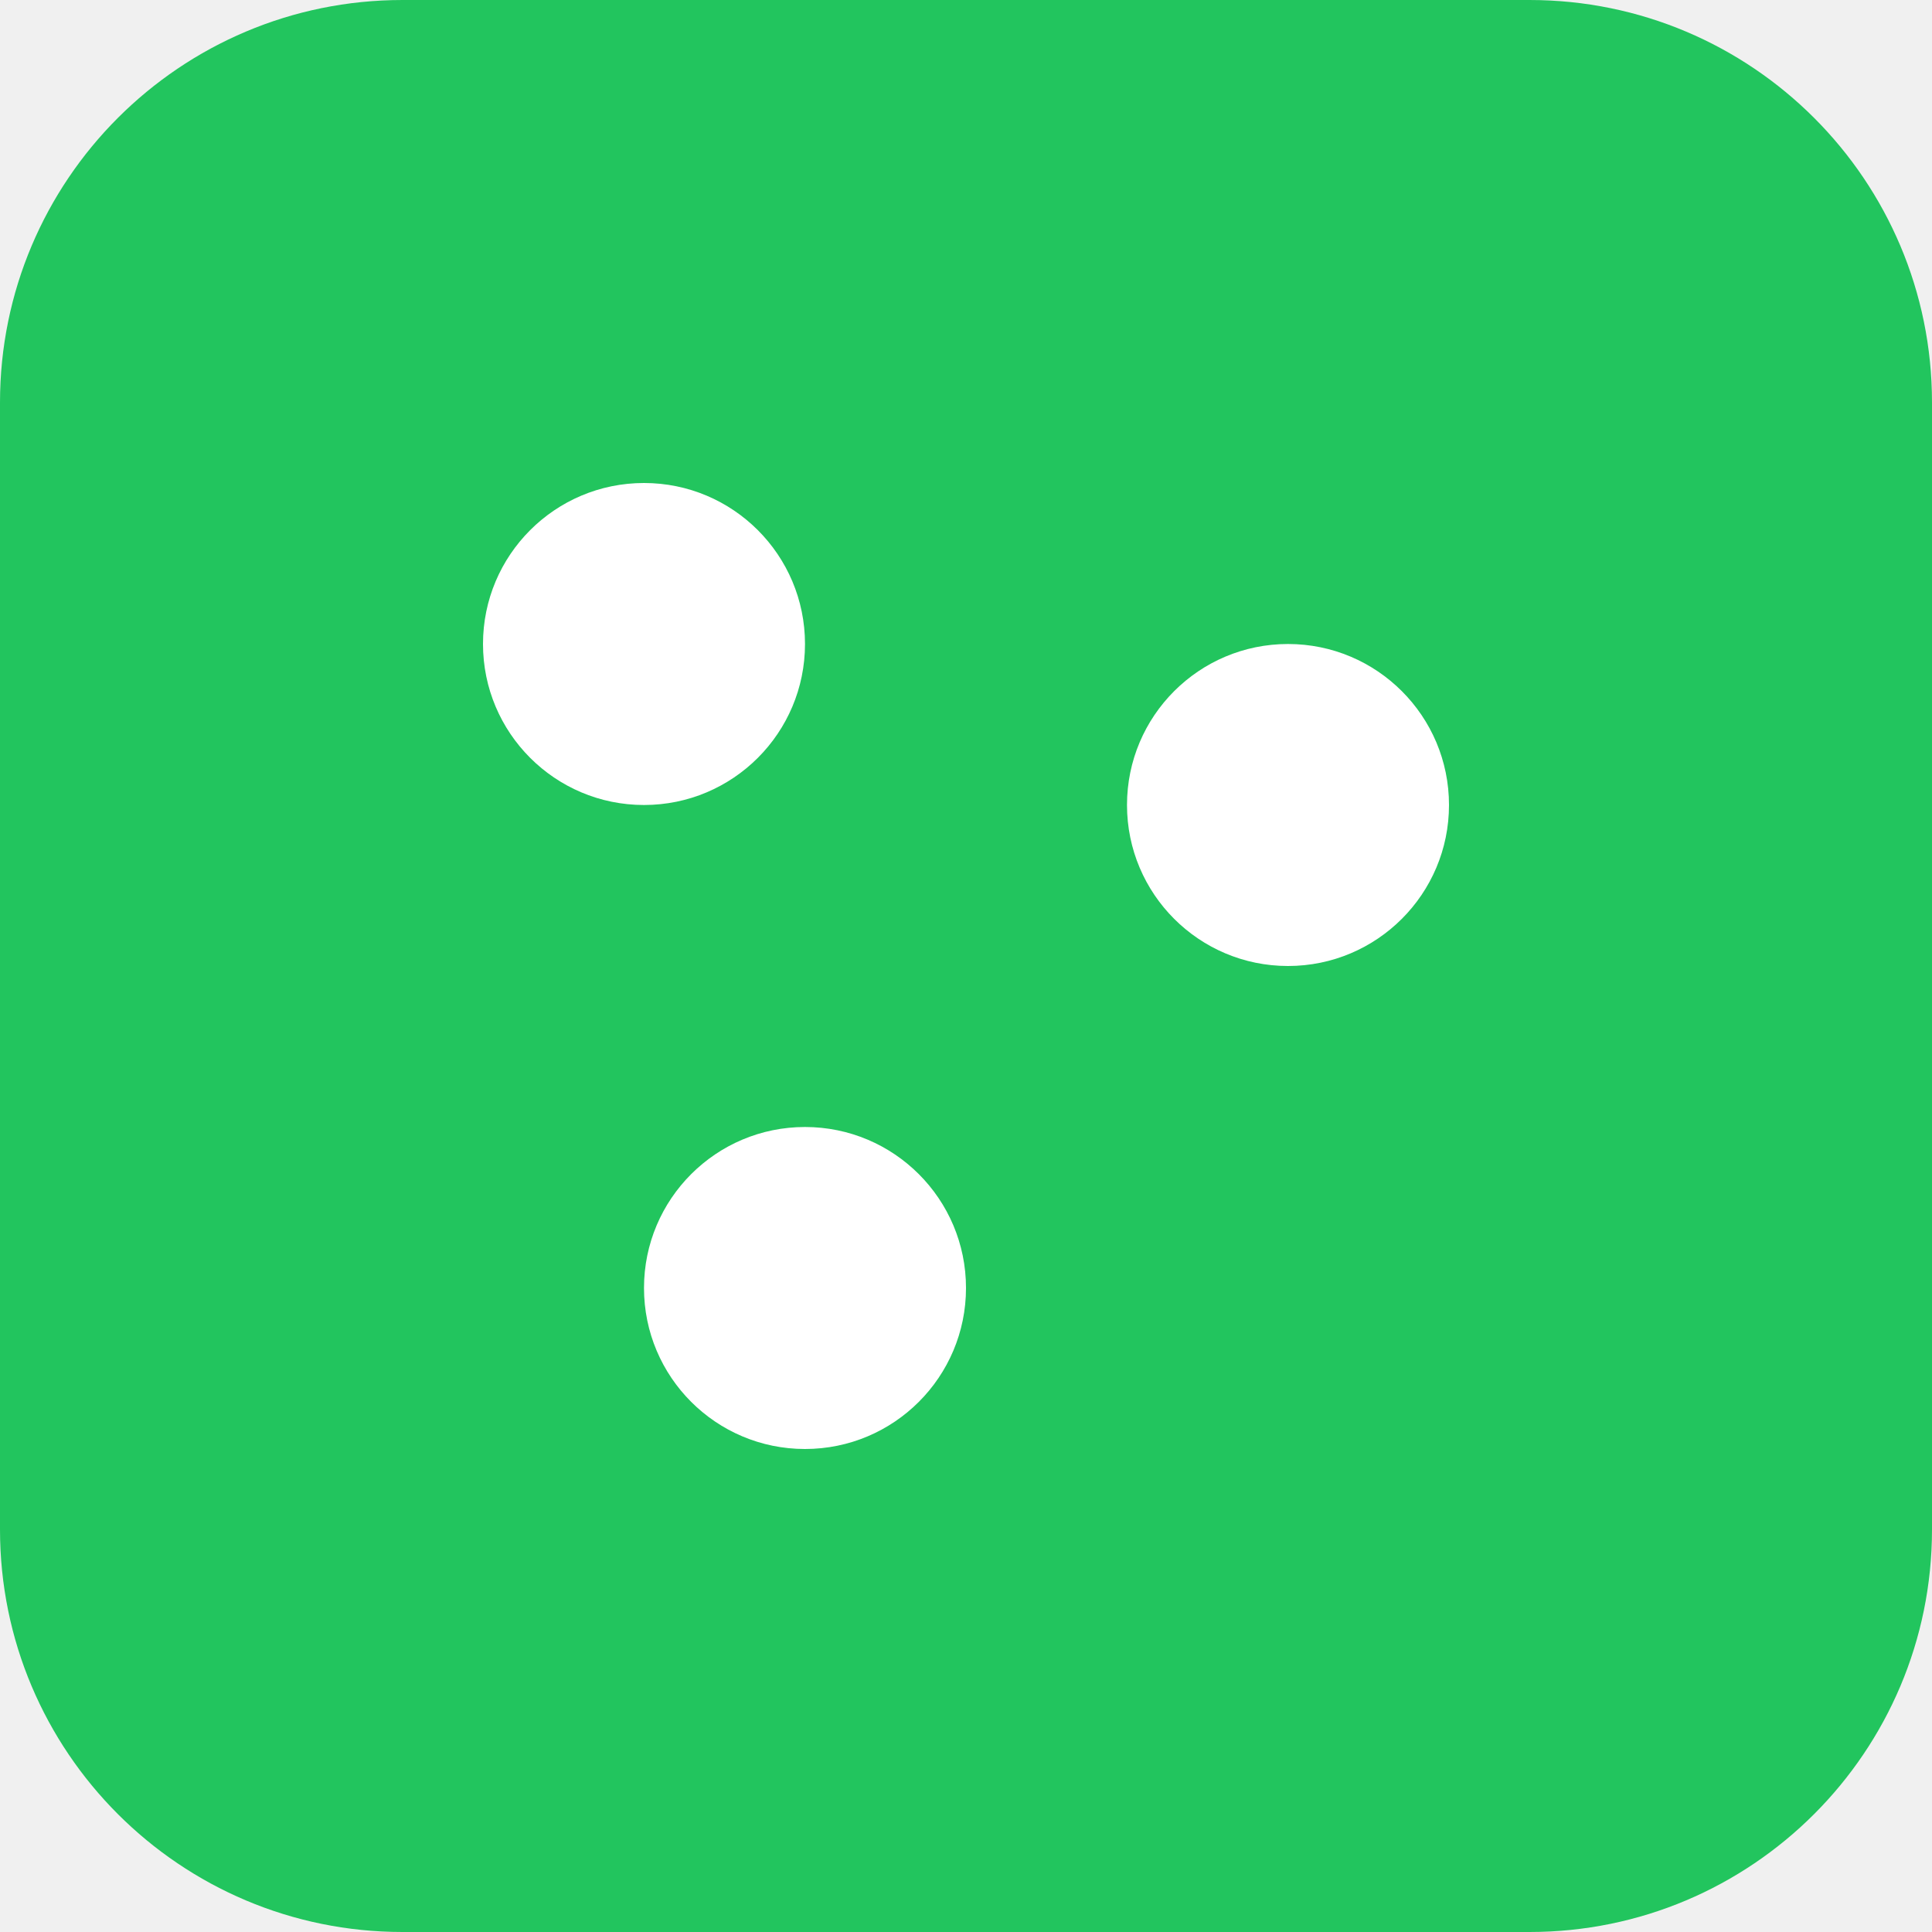
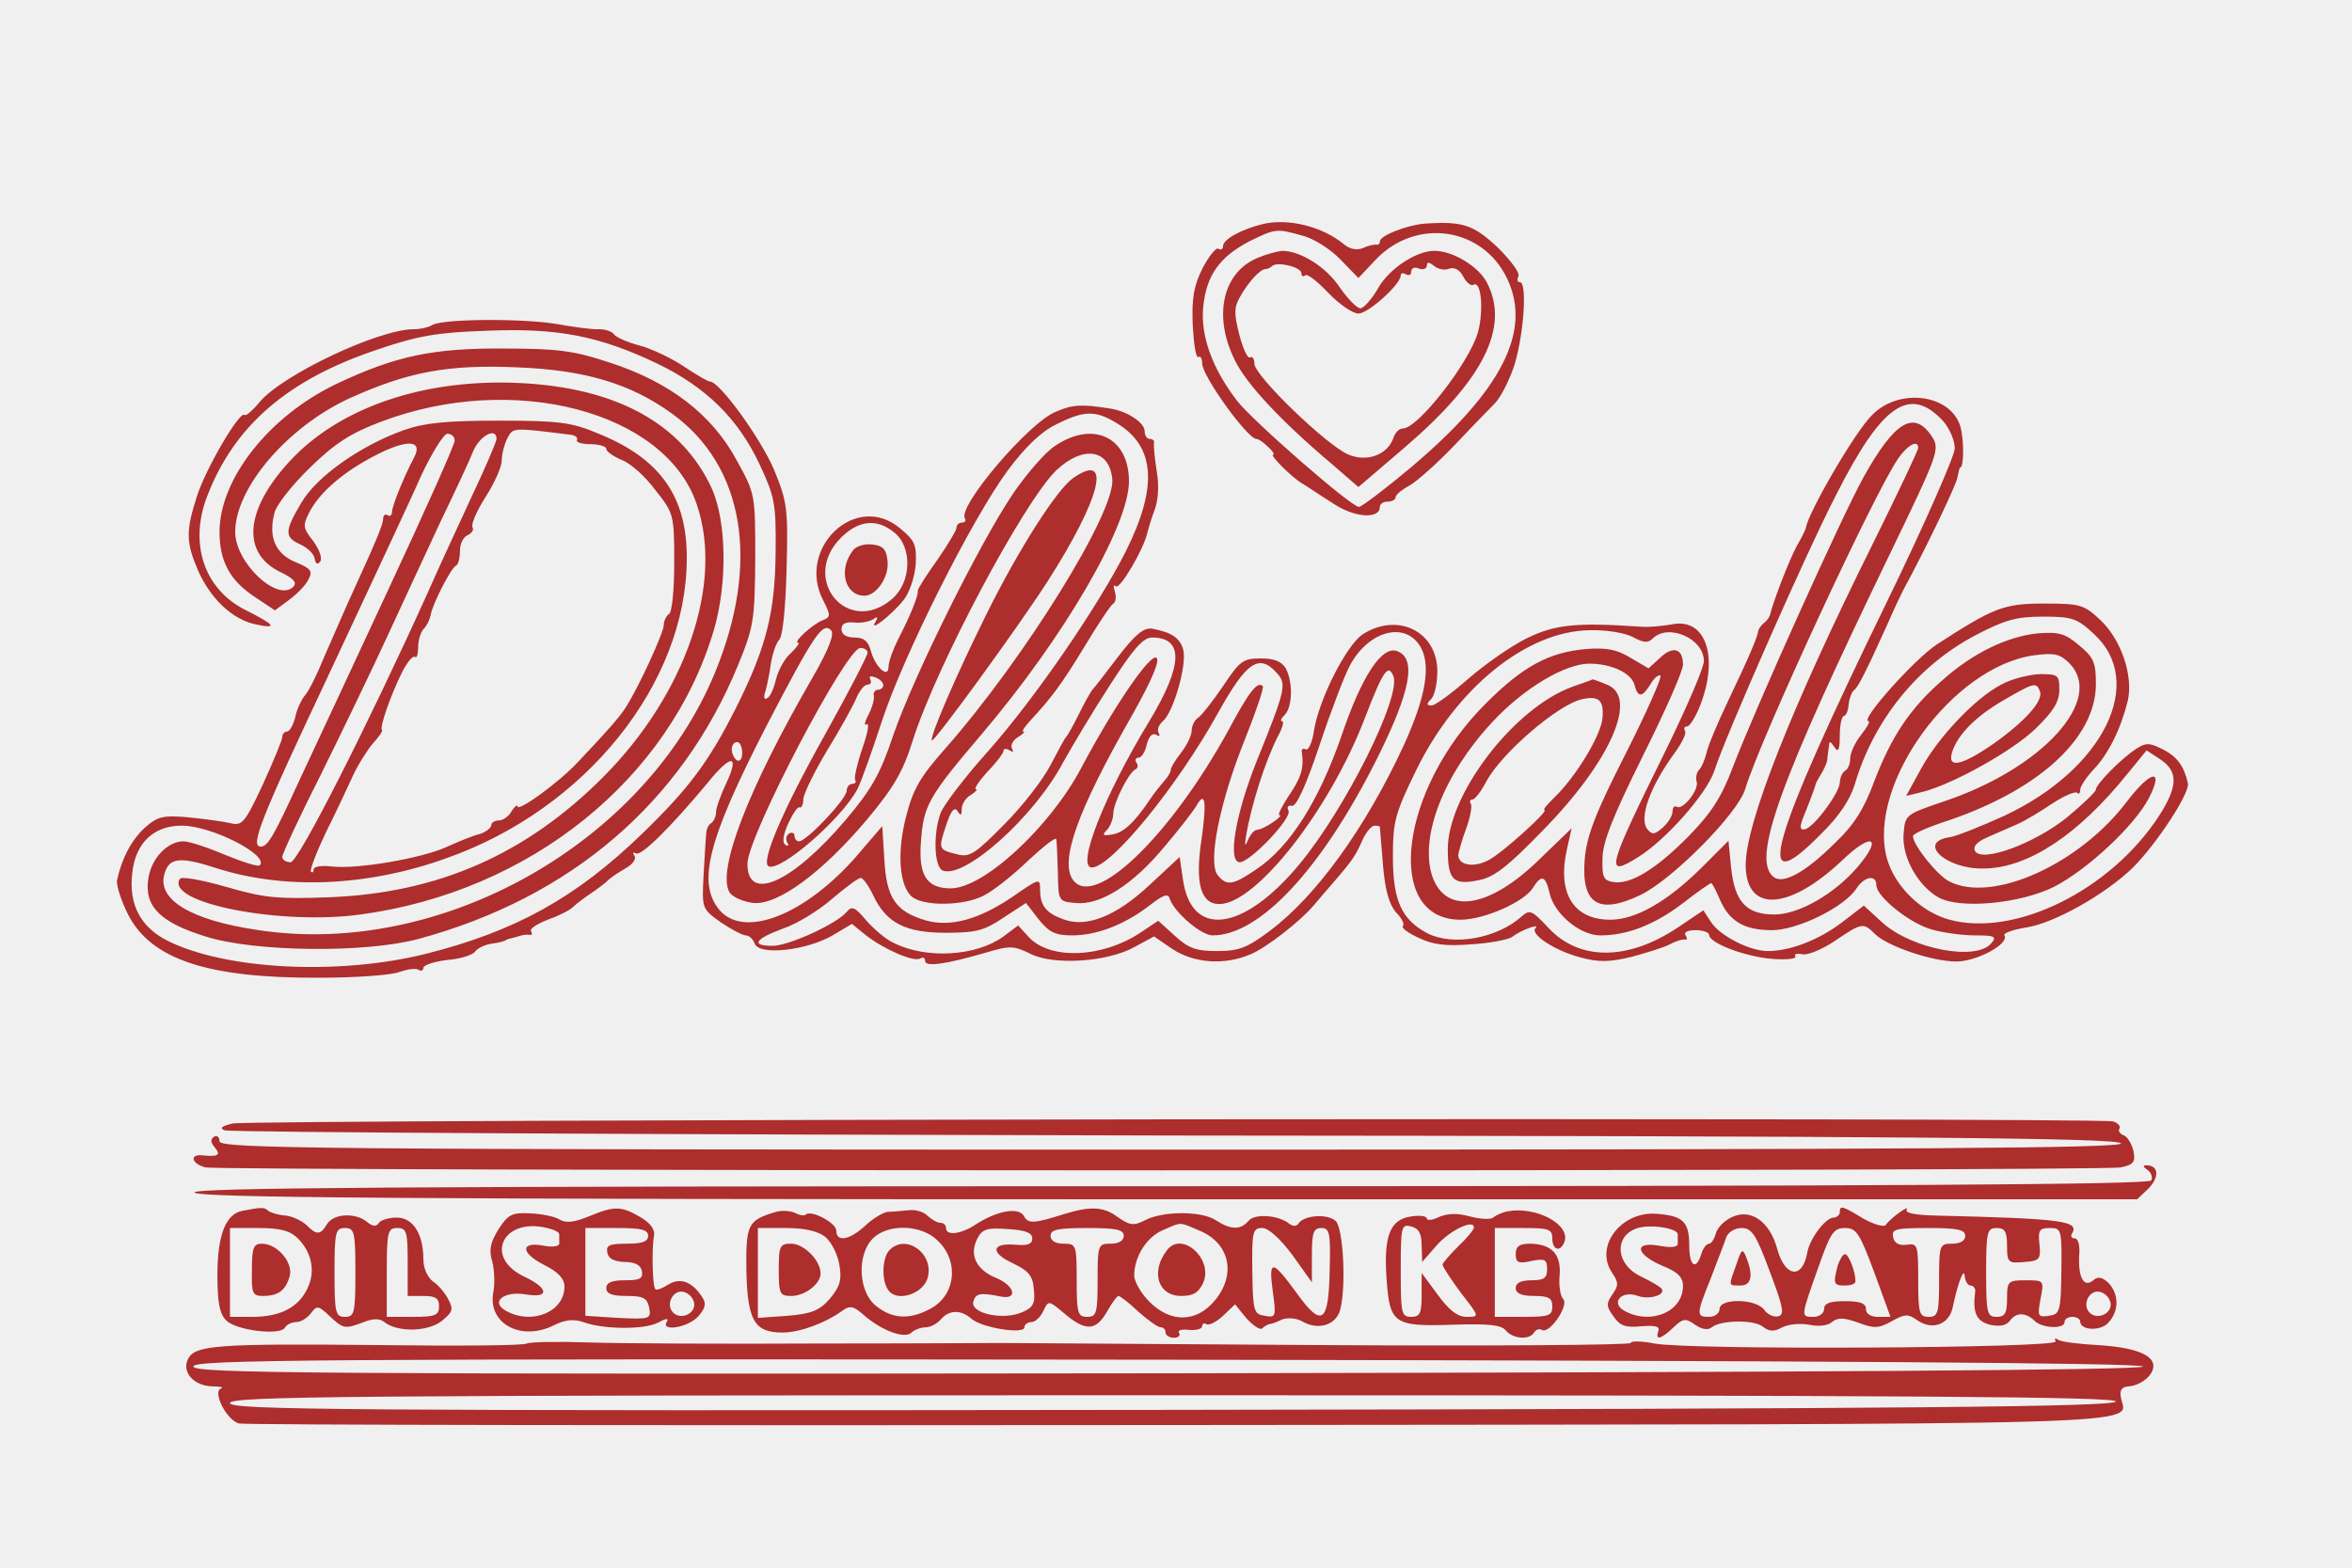
- <svg xmlns="http://www.w3.org/2000/svg" width="24" height="24" viewBox="0 0 24 24">
-   <rect width="24" height="24" rx="5" fill="#22c55e" />
-   <circle cx="8" cy="8" r="2" fill="white" />
-   <circle cx="16" cy="10" r="2" fill="white" />
-   <circle cx="10" cy="16" r="2" fill="white" />
+ <svg xmlns="http://www.w3.org/2000/svg" version="1.0" width="450pt" height="300pt" viewBox="0 0 450 300" preserveAspectRatio="xMidYMid meet">
+   <g transform="translate(0,300) scale(0.1,-0.1)" fill="#ae2d2d" stroke="none">
+     <path d="M2415 2571 c-40 -10 -75 -29 -75 -42 0 -6 -4 -8 -9 -5 -4 3 -18 -14 -30 -37 -17 -34 -21 -56 -19 -109 2 -36 6 -64 11 -61 4 2 7 -3 7 -12 0 -25 87 -145 104 -145 4 0 14 -7 22 -15 9 -8 13 -15 10 -15 -8 0 35 -43 55 -55 9 -5 35 -23 59 -38 41 -28 90 -31 90 -7 0 6 7 10 15 10 8 0 15 4 15 8 0 5 12 15 27 23 14 8 51 41 82 73 31 33 67 70 80 83 13 13 30 48 39 76 18 61 24 157 10 157 -5 0 -6 5 -3 11 4 6 -14 30 -39 55 -47 44 -67 51 -141 46 -34 -3 -85 -23 -85 -34 0 -5 -3 -7 -7 -6 -5 0 -16 -2 -26 -7 -11 -4 -24 -2 -35 7 -42 35 -108 51 -157 39z m77 -22 c21 -5 54 -26 73 -46 l34 -35 33 35 c77 81 205 63 252 -37 47 -100 -11 -214 -184 -360 -50 -42 -95 -76 -100 -76 -15 0 -204 165 -234 204 -47 62 -69 123 -64 178 6 61 31 96 88 126 51 25 52 25 102 11z" />
+     <path d="M2405 2506 c-66 -28 -84 -111 -43 -194 21 -45 87 -116 185 -199 l52 -45 90 77 c149 128 200 229 156 314 -16 31 -65 61 -101 61 -34 0 -86 -34 -107 -71 -12 -21 -28 -39 -34 -39 -7 0 -24 18 -39 39 -26 40 -76 71 -111 71 -10 -1 -32 -7 -48 -14z m85 -29 c0 -6 3 -7 7 -4 4 4 23 -11 44 -33 21 -22 47 -40 58 -40 19 0 81 56 81 73 0 5 5 5 10 2 6 -3 10 -1 10 5 0 7 7 10 15 6 8 -3 15 0 15 6 0 7 4 7 14 -1 7 -6 20 -9 29 -5 10 3 20 -2 27 -16 6 -11 15 -18 19 -15 15 9 20 -48 9 -90 -16 -58 -115 -185 -144 -185 -7 0 -15 -8 -18 -18 -11 -32 -50 -47 -86 -32 -41 17 -180 151 -180 174 0 9 -4 15 -8 12 -5 -3 -14 17 -21 44 -10 39 -10 52 1 71 16 29 39 54 49 54 4 0 10 3 13 6 10 9 56 -2 56 -14z" />
+     <path d="M827 2378 c-6 -4 -22 -8 -35 -8 -68 0 -251 -87 -295 -139 -14 -17 -27 -28 -29 -25 -9 9 -74 -102 -91 -155 -22 -68 -21 -89 2 -143 24 -54 66 -94 111 -103 42 -9 37 -1 -21 28 -79 40 -108 128 -72 219 52 134 154 222 325 279 76 26 114 33 208 36 137 6 217 -10 328 -63 93 -45 154 -105 195 -192 29 -62 32 -75 31 -167 -1 -116 -17 -182 -76 -300 -52 -103 -90 -154 -180 -241 -126 -122 -242 -186 -412 -229 -167 -42 -385 -31 -496 25 -51 26 -74 69 -67 129 6 58 41 91 95 91 57 0 168 -57 149 -76 -3 -3 -32 6 -66 20 -33 14 -69 26 -80 26 -30 0 -61 -32 -67 -70 -9 -54 22 -85 109 -112 94 -30 306 -32 407 -5 292 79 504 261 612 524 30 73 32 86 33 203 0 125 0 125 -36 190 -47 87 -128 149 -242 186 -69 23 -100 27 -202 27 -137 1 -208 -14 -322 -68 -129 -62 -223 -182 -223 -283 0 -56 20 -93 67 -124 l39 -26 27 20 c15 11 32 28 37 39 9 16 5 21 -24 33 -39 16 -53 48 -41 94 3 15 34 54 68 87 48 47 78 66 136 88 253 96 544 20 604 -158 52 -151 -21 -363 -178 -521 -148 -149 -317 -223 -525 -231 -100 -4 -125 -1 -198 20 -49 14 -85 20 -88 15 -28 -46 193 -89 346 -68 325 44 592 260 676 545 26 89 24 207 -4 270 -57 124 -182 193 -367 202 -184 9 -347 -47 -442 -151 -85 -93 -91 -175 -16 -211 25 -12 32 -20 24 -28 -30 -30 -111 46 -111 105 0 84 99 200 217 255 112 51 189 66 323 60 129 -5 216 -31 295 -88 139 -100 170 -285 83 -496 -134 -326 -523 -546 -873 -493 -131 19 -196 59 -180 109 9 30 30 32 98 10 130 -42 290 -36 442 19 266 94 458 334 459 572 1 120 -51 193 -171 241 -50 21 -75 24 -188 24 -100 0 -142 -4 -182 -18 -82 -29 -168 -89 -197 -140 -32 -54 -32 -65 -1 -79 13 -6 26 -18 27 -27 2 -11 6 -12 11 -5 4 7 -3 24 -14 39 -19 24 -20 29 -8 53 20 40 67 80 130 112 59 30 89 28 71 -6 -19 -36 -42 -92 -42 -104 0 -6 -4 -9 -8 -6 -5 3 -9 0 -9 -7 0 -11 -14 -44 -68 -162 -12 -27 -33 -75 -46 -105 -12 -30 -28 -62 -35 -70 -7 -8 -16 -27 -19 -42 -4 -16 -11 -28 -16 -28 -5 0 -9 -5 -9 -11 0 -5 -17 -46 -37 -90 -35 -75 -40 -80 -63 -74 -14 3 -50 8 -80 11 -48 4 -58 2 -83 -20 -26 -24 -44 -59 -53 -100 -2 -10 8 -40 21 -66 44 -86 152 -122 366 -121 70 0 139 5 153 11 15 5 32 8 37 4 5 -3 9 -1 9 4 0 5 21 12 46 15 26 2 49 10 53 16 4 6 18 13 31 15 14 2 26 5 28 7 1 1 7 3 12 4 6 1 13 4 18 5 4 1 11 2 15 1 5 -1 6 2 3 7 -3 5 12 14 32 22 20 7 42 18 48 24 6 6 22 18 34 26 12 8 28 20 34 26 6 6 22 16 34 23 12 7 20 17 16 23 -4 6 -3 8 3 5 10 -6 67 51 137 135 45 56 62 55 35 -2 -10 -21 -19 -46 -19 -54 0 -8 -4 -17 -9 -21 -6 -3 -10 -13 -10 -23 -1 -9 -3 -45 -5 -79 -3 -62 -3 -62 33 -88 21 -14 42 -25 48 -25 6 0 14 -7 17 -16 9 -23 99 -13 149 16 l37 22 27 -22 c35 -27 92 -52 104 -44 5 3 9 1 9 -5 0 -12 41 -6 116 16 47 14 54 13 85 -2 44 -23 149 -16 200 13 l37 20 35 -24 c41 -27 99 -32 150 -10 29 12 94 62 121 94 6 7 22 26 36 42 38 44 44 53 57 83 7 15 17 27 23 27 5 0 10 -1 10 -2 0 -2 3 -34 6 -73 4 -49 12 -76 25 -91 11 -11 17 -23 13 -26 -3 -4 11 -14 31 -23 27 -13 52 -16 101 -12 35 2 70 9 77 14 15 12 54 27 45 17 -12 -11 36 -43 85 -56 37 -10 57 -9 99 1 29 8 62 18 73 24 11 6 24 10 28 9 5 -1 6 2 2 8 -4 6 4 10 19 10 14 0 26 -4 26 -9 0 -16 70 -42 121 -46 27 -2 47 0 44 5 -3 4 3 6 13 4 9 -3 38 9 62 25 53 36 55 36 78 13 24 -23 109 -52 155 -52 39 0 102 34 92 50 -3 4 16 11 41 15 54 8 153 64 205 115 45 45 109 142 105 161 -7 32 -20 51 -48 65 -26 13 -32 13 -51 1 -29 -19 -77 -68 -77 -78 0 -4 -25 -28 -55 -53 -62 -50 -162 -87 -176 -65 -5 9 3 18 24 27 18 8 43 19 57 25 14 6 44 24 66 39 23 15 44 24 48 21 3 -4 6 -1 6 6 0 6 12 24 26 39 28 29 52 78 65 131 11 48 -13 118 -53 155 -31 29 -38 31 -108 31 -76 0 -96 -8 -204 -78 -44 -29 -149 -147 -131 -147 4 0 -3 -12 -14 -26 -12 -15 -21 -35 -21 -45 0 -10 -4 -21 -10 -24 -5 -3 -10 -14 -10 -23 -1 -20 -50 -86 -67 -89 -9 -2 -10 4 -4 20 13 32 24 61 25 67 1 3 6 12 11 20 5 8 10 20 11 25 0 6 2 17 3 25 1 13 2 13 11 0 7 -11 10 -5 10 23 0 20 4 37 8 37 4 0 8 10 9 22 1 11 6 24 10 27 8 6 22 33 64 126 12 28 26 57 30 65 43 79 101 200 104 216 2 10 4 19 5 19 8 0 8 56 0 81 -20 60 -117 72 -168 20 -32 -31 -121 -184 -127 -216 0 -3 -8 -19 -18 -36 -15 -29 -44 -104 -50 -129 -1 -5 -6 -13 -12 -17 -5 -4 -10 -11 -11 -15 -1 -11 -16 -47 -58 -135 -20 -42 -39 -87 -41 -99 -3 -12 -9 -27 -14 -32 -5 -5 -7 -15 -5 -22 6 -15 -26 -56 -38 -49 -4 3 -8 -1 -8 -9 0 -8 -8 -21 -19 -31 -15 -13 -20 -14 -29 -3 -17 21 5 82 52 146 14 19 23 38 20 42 -3 5 -1 9 4 9 5 0 17 19 26 43 35 93 8 166 -56 152 -18 -3 -46 -6 -63 -4 -119 8 -161 4 -215 -23 -30 -15 -80 -50 -112 -78 -31 -27 -62 -50 -69 -50 -10 0 -10 3 -1 12 7 7 12 31 12 53 0 77 -76 114 -143 71 -31 -21 -83 -123 -93 -184 -3 -23 -11 -39 -16 -36 -5 3 -9 0 -7 -7 4 -30 -2 -48 -26 -83 -13 -20 -21 -36 -17 -36 10 0 -31 -28 -43 -28 -5 0 -13 -9 -17 -19 -6 -14 -7 -12 -4 7 10 60 37 144 61 191 9 16 12 29 8 29 -4 0 -2 5 5 12 15 15 16 63 2 89 -8 13 -21 19 -48 19 -34 0 -40 -5 -72 -53 -19 -28 -41 -56 -47 -60 -7 -4 -13 -16 -13 -25 0 -9 -9 -28 -20 -42 -11 -14 -20 -29 -20 -33 0 -5 -6 -14 -12 -21 -7 -8 -20 -24 -28 -36 -30 -45 -51 -64 -73 -67 -17 -3 -19 -1 -9 9 6 6 12 21 12 31 0 20 30 80 43 85 4 2 5 8 1 13 -3 5 -1 9 4 9 6 0 13 11 16 25 4 16 11 23 18 19 6 -4 8 -3 5 3 -4 6 0 16 8 23 20 17 46 107 39 136 -6 23 -22 34 -60 41 -16 2 -32 -11 -65 -54 -24 -32 -46 -60 -49 -63 -3 -3 -14 -23 -25 -45 -11 -22 -22 -42 -25 -45 -3 -3 -16 -27 -30 -54 -14 -27 -53 -78 -88 -113 -56 -57 -67 -64 -90 -58 -37 9 -37 10 -22 55 9 28 16 37 22 28 6 -10 8 -9 8 4 0 9 8 22 18 27 9 6 13 11 9 11 -4 0 6 15 22 33 17 17 31 36 31 40 0 5 5 5 12 1 6 -4 8 -3 4 4 -3 6 2 15 11 21 10 6 15 11 11 11 -4 0 3 10 15 23 38 41 58 67 104 143 24 40 48 76 53 79 5 3 6 13 3 23 -3 9 -3 14 2 10 7 -7 53 70 60 102 2 8 8 28 14 44 7 18 9 47 4 75 -4 25 -6 49 -5 54 1 4 -3 7 -8 7 -6 0 -10 7 -10 15 0 16 -33 38 -65 43 -55 9 -73 8 -105 -6 -51 -20 -188 -181 -174 -204 3 -4 0 -8 -5 -8 -6 0 -11 -4 -11 -10 0 -5 -17 -33 -37 -62 -21 -29 -37 -55 -37 -58 2 -8 -15 -50 -37 -92 -10 -20 -19 -44 -19 -54 0 -24 -26 0 -34 31 -5 18 -13 25 -31 25 -16 0 -25 6 -25 16 0 10 7 14 23 13 12 -2 28 1 36 5 10 7 12 6 6 -4 -14 -22 31 13 54 42 11 14 21 43 23 68 2 38 -2 46 -30 69 -84 71 -199 -38 -147 -138 15 -29 14 -32 -1 -38 -19 -7 -58 -43 -47 -43 4 0 -3 -9 -14 -20 -12 -10 -24 -33 -28 -49 -4 -17 -11 -34 -17 -37 -6 -4 -8 1 -3 15 3 12 8 35 10 52 3 17 9 37 16 45 7 8 12 63 14 136 3 115 1 128 -24 189 -25 59 -104 169 -123 169 -4 0 -26 13 -50 29 -24 16 -62 34 -85 40 -23 6 -45 16 -48 21 -3 5 -16 10 -28 10 -12 -1 -49 4 -82 10 -67 11 -218 10 -238 -2z m2891 -184 c12 -14 22 -37 22 -52 0 -14 -58 -146 -129 -292 -226 -464 -259 -580 -128 -447 36 35 57 67 66 97 36 122 120 226 230 284 57 30 79 36 130 36 55 0 65 -3 97 -33 101 -92 19 -259 -171 -348 -44 -20 -91 -39 -104 -41 -65 -9 -8 -62 65 -60 85 1 181 65 275 182 l36 44 26 -17 c35 -23 34 -52 -2 -108 -92 -142 -275 -233 -401 -199 -55 15 -105 64 -120 118 -38 141 126 367 282 388 38 5 49 3 67 -15 69 -69 -51 -202 -241 -265 -73 -25 -73 -25 -76 -63 -3 -44 28 -99 68 -121 42 -22 156 -11 220 21 64 33 153 116 181 169 30 58 5 55 -41 -5 -90 -120 -257 -196 -340 -154 -23 11 -70 70 -70 87 0 4 24 15 53 25 184 59 297 161 297 266 0 41 -4 51 -32 74 -27 23 -39 26 -79 23 -59 -6 -125 -38 -183 -90 -61 -53 -97 -107 -130 -193 -19 -52 -39 -84 -74 -117 -58 -58 -101 -81 -119 -66 -42 34 11 180 219 610 98 203 100 208 84 233 -34 51 -71 29 -131 -79 -41 -74 -206 -440 -250 -555 -21 -56 -41 -87 -84 -131 -62 -63 -111 -93 -144 -88 -19 3 -22 9 -21 45 0 31 20 81 77 196 42 84 77 163 77 175 0 31 -19 37 -44 13 l-22 -20 -34 20 c-26 16 -46 20 -85 17 -71 -6 -121 -33 -191 -103 -167 -165 -197 -415 -50 -415 46 0 122 34 139 61 16 26 24 24 32 -11 9 -39 58 -80 97 -80 51 0 103 20 157 61 28 22 53 39 55 39 2 0 9 -14 16 -30 18 -43 47 -60 100 -60 50 0 140 45 162 80 15 23 38 27 38 6 0 -22 65 -74 107 -85 21 -6 58 -11 82 -11 37 0 42 -2 31 -15 -29 -35 -152 -11 -208 39 l-36 33 -43 -33 c-44 -33 -98 -54 -141 -54 -34 0 -91 29 -108 55 l-15 23 -49 -33 c-96 -64 -189 -64 -248 0 -31 33 -35 35 -51 21 -47 -42 -131 -57 -180 -32 -49 26 -66 62 -66 146 0 68 4 83 44 165 77 158 211 267 332 269 31 1 68 -5 83 -13 20 -11 29 -12 38 -3 30 30 98 0 98 -43 0 -13 -33 -89 -73 -171 -113 -229 -117 -244 -54 -205 54 33 133 123 147 166 19 61 176 418 233 528 88 174 141 210 205 141z m-1581 -4 c73 -44 79 -121 17 -245 -53 -105 -172 -279 -263 -382 -45 -50 -85 -103 -91 -118 -15 -39 -13 -105 4 -111 42 -16 175 103 230 207 16 29 56 96 89 147 45 70 64 92 81 92 61 0 60 -52 -5 -160 -88 -145 -140 -280 -110 -280 37 0 164 156 241 295 55 99 79 115 113 77 19 -21 17 -31 -38 -167 -41 -102 -57 -195 -33 -195 20 0 102 86 93 99 -3 7 -1 10 7 9 8 -2 27 39 53 117 22 66 48 134 58 152 35 65 103 84 133 38 23 -35 13 -97 -31 -193 -73 -157 -166 -286 -255 -353 -44 -33 -60 -39 -101 -39 -40 0 -55 5 -81 29 l-32 29 -36 -24 c-72 -47 -170 -51 -211 -8 l-21 23 -28 -21 c-52 -38 -148 -44 -211 -12 -15 7 -38 27 -52 43 -21 25 -27 28 -37 16 -19 -23 -111 -65 -142 -65 -42 0 -34 13 20 33 27 9 69 35 94 57 26 22 50 40 55 40 4 0 15 -15 23 -32 25 -54 62 -73 139 -73 58 0 74 4 111 29 l43 28 24 -31 c20 -25 32 -31 64 -31 47 0 100 20 148 57 27 21 36 24 39 13 9 -26 60 -70 82 -70 90 0 208 126 314 337 65 130 77 193 39 207 -29 11 -68 -48 -107 -164 -43 -123 -98 -211 -163 -254 -44 -30 -56 -32 -73 -11 -20 24 4 141 51 258 22 55 38 102 35 104 -10 10 -26 -10 -66 -85 -111 -202 -256 -342 -297 -286 -26 36 8 132 114 317 37 66 52 102 46 108 -11 11 -82 -93 -144 -210 -60 -114 -187 -231 -250 -231 -46 0 -62 25 -57 89 5 70 14 86 117 207 157 185 281 398 281 483 0 84 -68 117 -141 68 -19 -12 -55 -54 -81 -92 -64 -95 -190 -349 -229 -462 -25 -75 -42 -104 -91 -162 -102 -120 -188 -159 -188 -84 0 52 189 413 216 413 8 0 14 -4 14 -9 0 -5 -36 -75 -80 -154 -83 -148 -126 -249 -109 -255 24 -9 138 90 169 147 7 13 28 72 47 130 41 126 173 389 242 482 33 44 63 73 92 87 54 27 75 27 116 2z m-1045 -22 c9 -1 14 -6 12 -10 -3 -4 9 -8 25 -8 17 0 31 -4 31 -9 0 -5 13 -14 29 -21 17 -6 46 -32 65 -58 35 -44 36 -47 36 -138 0 -51 -4 -96 -10 -99 -5 -3 -10 -13 -10 -21 0 -15 -50 -123 -73 -158 -12 -19 -37 -47 -91 -104 -36 -39 -116 -97 -116 -85 0 4 -5 0 -11 -9 -5 -10 -17 -18 -24 -18 -8 0 -15 -4 -15 -9 0 -5 -10 -13 -22 -17 -13 -3 -42 -15 -64 -25 -49 -22 -172 -43 -220 -37 -19 2 -34 0 -34 -6 0 -5 -2 -7 -5 -4 -3 2 10 36 28 74 19 38 42 87 52 109 10 22 28 50 39 63 12 13 19 24 17 25 -6 3 17 68 38 110 10 20 21 33 25 30 3 -4 6 5 6 18 0 14 5 30 11 36 6 6 11 17 13 26 3 20 39 91 49 95 4 2 7 15 7 28 0 14 7 27 15 30 8 4 12 10 9 15 -3 6 8 31 25 58 17 26 31 58 31 70 0 12 5 31 11 43 11 20 9 20 121 6z m-222 -11 c0 -8 -57 -135 -126 -283 -69 -148 -146 -314 -172 -369 -49 -107 -60 -125 -73 -125 -21 0 -2 49 130 329 76 163 156 333 176 379 21 45 44 82 51 82 8 0 14 -6 14 -13z m80 3 c0 -5 -21 -54 -46 -107 -25 -54 -64 -138 -86 -188 -113 -250 -247 -515 -262 -515 -9 0 -16 5 -16 10 0 6 33 77 74 158 40 81 97 199 126 262 29 63 75 162 102 220 28 58 57 120 64 138 13 29 44 45 44 22z m2720 -17 c0 -5 -40 -89 -89 -188 -153 -308 -241 -530 -241 -610 0 -92 82 -88 184 8 57 55 79 46 31 -11 -44 -52 -113 -92 -160 -92 -54 0 -76 24 -83 90 l-5 51 -53 -53 c-65 -64 -125 -98 -173 -98 -71 0 -102 51 -83 135 l9 40 -58 -56 c-99 -98 -183 -111 -209 -35 -24 75 22 194 115 294 59 64 139 112 186 112 42 0 80 -18 86 -40 7 -26 15 -25 31 1 7 12 16 19 19 16 3 -3 -27 -71 -67 -150 -58 -114 -74 -156 -78 -201 -7 -86 26 -107 106 -69 61 29 187 156 201 203 28 94 248 569 293 633 18 26 38 36 38 20z m-1542 -59 c8 -61 -167 -343 -319 -516 -48 -54 -62 -78 -75 -129 -19 -72 -13 -137 12 -156 25 -18 99 -16 136 3 18 9 56 39 85 67 29 27 53 46 54 41 1 -5 2 -34 3 -64 1 -55 1 -55 34 -58 47 -5 110 35 171 109 28 33 55 68 60 77 17 30 20 8 10 -63 -13 -85 -2 -125 34 -125 70 0 211 180 278 355 35 91 45 106 55 81 15 -40 -92 -254 -180 -360 -108 -130 -208 -142 -223 -27 l-6 41 -57 -53 c-65 -61 -122 -83 -166 -66 -33 12 -44 26 -44 57 0 22 -2 21 -51 -13 -66 -45 -121 -60 -169 -46 -56 17 -74 42 -78 116 l-4 64 -37 -43 c-100 -122 -224 -175 -274 -118 -44 52 -23 134 89 352 92 177 108 200 124 184 7 -7 -4 -36 -35 -90 -125 -216 -184 -371 -159 -412 6 -9 27 -18 46 -20 47 -4 132 59 217 160 51 61 69 92 87 150 46 145 213 458 275 518 51 48 101 41 107 -16z m-417 -103 c35 -28 33 -95 -4 -127 -85 -73 -177 38 -98 117 34 34 69 37 102 10z m-21 -292 c0 -5 -5 -9 -10 -9 -6 0 -10 -6 -8 -12 1 -7 -4 -24 -11 -37 -7 -13 -8 -21 -3 -17 6 3 2 -17 -8 -46 -10 -29 -16 -56 -14 -60 3 -5 0 -8 -5 -8 -6 0 -11 -6 -11 -13 0 -16 -77 -97 -91 -97 -5 0 -9 5 -9 11 0 5 -5 7 -10 4 -6 -4 -7 -11 -4 -17 4 -6 2 -8 -3 -5 -7 5 -5 18 5 41 9 19 18 33 22 31 3 -2 7 5 7 16 1 11 21 52 45 92 24 39 49 84 56 100 6 15 16 27 22 27 6 0 8 4 5 10 -3 6 1 7 9 4 9 -3 16 -10 16 -15z m-270 -130 c0 -11 -4 -17 -10 -14 -5 3 -10 13 -10 21 0 8 5 14 10 14 6 0 10 -9 10 -21z" />
+     <path d="M3829 1690 c-50 -26 -121 -101 -154 -162 l-28 -51 29 7 c58 14 173 78 218 121 35 34 46 52 46 75 0 28 -2 30 -37 30 -21 -1 -54 -9 -74 -20z m74 -13 c7 -18 -29 -58 -90 -101 -61 -42 -88 -47 -78 -15 11 34 46 69 100 100 57 33 61 34 68 16z" />
+     <path d="M3009 1686 c-112 -40 -239 -206 -239 -311 0 -58 10 -69 56 -60 31 5 56 24 124 94 132 134 186 258 124 281 -14 6 -26 10 -27 10 -1 -1 -18 -7 -38 -14z m57 -60 c-3 -34 -52 -114 -93 -153 -13 -13 -22 -23 -18 -23 10 0 -80 -82 -107 -96 -28 -15 -58 -10 -58 10 1 6 7 29 15 50 8 22 12 43 9 48 -3 4 -1 8 3 8 5 0 17 16 27 35 29 54 137 147 183 157 32 7 42 -2 39 -36z" />
+     <path d="M2053 2085 c-31 -22 -103 -134 -166 -261 -57 -115 -109 -235 -104 -241 4 -4 163 214 221 304 102 159 125 251 49 198z" />
+     <path d="M1633 1948 c-30 -37 -17 -88 21 -88 23 0 48 37 44 67 -2 22 -9 29 -29 31 -14 2 -30 -3 -36 -10z" />
+     <path d="M445 850 c-21 -5 -26 -9 -15 -13 8 -4 827 -8 1819 -10 1433 -1 1805 -5 1809 -15 3 -9 -365 -12 -1817 -12 -1643 0 -1821 2 -1821 16 0 8 -5 12 -10 9 -8 -5 -7 -11 1 -21 12 -14 7 -18 -23 -15 -26 3 -22 -16 5 -23 29 -7 3625 -8 3664 0 25 5 29 10 25 31 -3 13 -11 27 -18 30 -8 3 -12 9 -9 13 3 5 -3 11 -12 14 -27 8 -3563 4 -3598 -4z" />
+     <path d="M4109 761 c7 -5 10 -14 7 -20 -5 -8 -516 -11 -1877 -11 -1487 0 -1870 -3 -1867 -12 4 -10 390 -13 1861 -13 l1856 0 22 21 c21 22 19 44 -4 44 -8 0 -7 -3 2 -9z" />
+     <path d="M464 683 c-32 -6 -48 -46 -48 -123 0 -53 4 -74 17 -87 19 -19 102 -29 112 -14 3 6 13 11 22 11 9 0 21 8 28 17 11 15 14 15 35 -5 27 -25 29 -26 66 -12 17 7 30 7 38 1 25 -21 84 -20 111 1 21 17 23 22 13 41 -6 12 -19 28 -30 35 -10 8 -18 25 -18 42 0 49 -20 80 -51 80 -15 0 -31 -5 -34 -10 -5 -8 -12 -7 -22 1 -22 19 -64 17 -77 -3 -13 -22 -20 -22 -40 -2 -9 8 -27 17 -41 18 -14 1 -28 6 -32 9 -7 7 -13 7 -49 0z m106 -53 c27 -27 34 -64 18 -96 -17 -36 -52 -54 -105 -54 l-43 0 0 85 0 85 55 0 c41 0 60 -5 75 -20z m110 -65 c0 -78 -2 -85 -20 -85 -18 0 -20 7 -20 85 0 78 2 85 20 85 18 0 20 -7 20 -85z m100 20 l0 -65 30 0 c23 0 30 -4 30 -20 0 -17 -7 -20 -50 -20 l-50 0 0 85 c0 78 2 85 20 85 18 0 20 -7 20 -65z" />
+     <path d="M482 570 c-1 -45 1 -50 21 -50 29 0 43 10 51 37 8 26 -23 63 -53 63 -16 0 -19 -8 -19 -50z" />
+     <path d="M1126 672 c-27 -11 -43 -13 -55 -6 -9 6 -34 11 -56 12 -35 2 -43 -2 -61 -30 -16 -26 -19 -40 -12 -63 4 -16 5 -42 2 -57 -12 -60 52 -96 116 -64 22 11 38 12 56 6 37 -14 117 -15 143 -1 15 8 21 9 17 2 -13 -20 40 -12 60 10 13 15 16 24 8 36 -19 30 -42 39 -65 25 -11 -7 -23 -12 -25 -9 -6 5 -7 77 -3 101 3 13 -6 25 -26 37 -36 21 -49 22 -99 1z m-56 -34 c0 -5 0 -12 0 -18 0 -5 -13 -7 -29 -4 -45 9 -46 -13 -1 -36 28 -14 40 -27 40 -42 0 -48 -61 -74 -111 -47 -32 17 -6 39 37 32 46 -8 44 12 -3 34 -78 37 -41 114 44 93 13 -3 23 -8 23 -12z m170 -3 c0 -11 -11 -15 -41 -15 -33 0 -40 -3 -37 -17 2 -12 13 -17 33 -18 20 0 31 -6 33 -17 3 -15 -4 -18 -32 -18 -25 0 -36 -4 -36 -15 0 -11 11 -15 39 -15 32 0 39 -4 43 -22 4 -22 2 -23 -59 -20 l-63 4 0 84 0 84 60 0 c47 0 60 -3 60 -15z m88 -128 c4 -20 -25 -34 -40 -19 -15 15 -1 44 19 40 10 -2 19 -11 21 -21z" />
+     <path d="M1485 681 c-54 -16 -58 -23 -57 -111 2 -97 15 -120 69 -120 33 0 82 18 115 42 14 10 21 9 40 -8 34 -30 79 -47 92 -34 5 5 18 10 27 10 9 0 22 7 29 15 16 19 39 19 59 1 20 -17 101 -30 101 -16 0 5 6 10 13 10 8 0 18 10 23 21 10 21 10 21 41 -5 40 -34 60 -33 81 4 9 16 19 30 22 30 3 0 20 -13 38 -30 18 -16 37 -30 43 -30 5 0 9 -4 9 -10 0 -5 7 -10 16 -10 8 0 13 4 10 9 -4 5 5 8 19 6 14 -1 25 2 25 7 0 5 4 7 8 4 5 -3 19 4 32 16 l23 22 22 -27 c13 -14 26 -23 30 -19 4 4 10 7 13 8 4 0 15 4 25 9 11 4 28 3 41 -5 30 -16 62 -5 70 23 12 45 6 155 -8 170 -15 15 -62 12 -72 -5 -4 -5 -10 -5 -17 0 -21 17 -66 20 -78 6 -15 -18 -34 -18 -63 1 -27 18 -103 18 -137 -1 -20 -10 -28 -9 -52 8 -26 19 -51 20 -100 5 -60 -19 -70 -19 -78 -4 -10 18 -53 10 -95 -18 -27 -17 -54 -20 -54 -5 0 6 -5 10 -11 10 -6 0 -16 6 -24 13 -7 8 -24 13 -37 11 -12 -1 -30 -3 -39 -3 -9 -1 -28 -12 -43 -26 -30 -28 -56 -33 -56 -10 0 15 -48 40 -58 31 -2 -3 -12 -2 -21 3 -9 4 -25 5 -36 2z m810 -36 c58 -24 71 -84 29 -134 -35 -42 -84 -43 -125 -2 -16 16 -29 39 -29 50 0 36 24 74 55 87 37 16 30 16 70 -1z m-716 -12 c12 -10 24 -34 27 -54 5 -28 1 -41 -18 -64 -20 -23 -35 -29 -81 -33 l-57 -4 0 86 0 86 54 0 c36 0 61 -6 75 -17z m216 -8 c41 -40 33 -105 -16 -130 -39 -21 -72 -19 -103 6 -34 27 -37 98 -6 129 29 29 94 27 125 -5z m180 5 c0 -11 -9 -14 -32 -12 -46 4 -49 -15 -6 -35 31 -15 39 -24 41 -50 3 -27 -1 -35 -22 -44 -35 -16 -98 -3 -94 19 4 17 13 19 52 11 34 -7 28 20 -7 35 -40 16 -53 45 -37 76 9 18 19 21 58 18 34 -2 47 -7 47 -18z m175 5 c0 -9 -9 -15 -25 -15 -24 0 -25 -2 -25 -70 0 -63 -2 -70 -20 -70 -18 0 -20 7 -20 70 0 68 -1 70 -25 70 -16 0 -25 6 -25 15 0 12 14 15 70 15 56 0 70 -3 70 -15z m323 -37 l37 -52 0 52 c0 43 3 52 18 52 16 0 18 -9 16 -82 -2 -100 -15 -109 -62 -44 -48 66 -55 67 -47 6 7 -50 6 -52 -15 -48 -21 3 -23 8 -24 86 -1 76 1 82 19 82 12 0 34 -20 58 -52z" />
+     <path d="M2233 608 c-32 -41 -18 -88 27 -88 23 0 33 6 42 25 20 45 -40 100 -69 63z" />
+     <path d="M1490 570 c0 -46 2 -50 24 -50 26 0 56 23 56 43 0 25 -32 57 -56 57 -22 0 -24 -4 -24 -50z" />
+     <path d="M1702 608 c-14 -14 -16 -57 -3 -76 15 -24 64 -10 75 20 16 46 -39 89 -72 56z" />
+     <path d="M2885 682 c-11 -2 -24 -8 -28 -12 -5 -4 -25 -3 -44 2 -25 7 -44 6 -60 -1 -12 -6 -23 -7 -23 -3 0 5 -14 7 -31 4 -40 -6 -52 -38 -46 -121 6 -84 14 -90 127 -86 67 2 92 0 101 -11 13 -16 45 -19 54 -4 4 6 10 8 15 5 14 -9 52 46 41 59 -6 6 -9 27 -7 46 3 40 -15 59 -56 60 -21 0 -28 -5 -28 -20 0 -16 5 -19 30 -13 26 5 30 3 30 -16 0 -17 -6 -21 -30 -21 -20 0 -30 -5 -30 -15 0 -10 11 -15 35 -15 28 0 35 -4 35 -20 0 -18 -7 -20 -55 -20 l-55 0 0 85 0 85 55 0 c48 0 55 -2 55 -20 0 -22 15 -27 23 -7 13 33 -53 69 -108 59z m-165 -66 l1 -31 27 31 c25 29 72 52 72 35 0 -4 -13 -20 -30 -36 -16 -16 -30 -32 -30 -35 0 -4 16 -28 35 -54 36 -46 36 -46 11 -46 -17 0 -33 12 -55 42 l-31 42 0 -42 c0 -35 -3 -42 -20 -42 -19 0 -20 7 -20 89 0 84 1 89 20 84 15 -4 20 -14 20 -37z" />
+     <path d="M3520 680 c0 -5 -6 -10 -12 -10 -16 -1 -45 -40 -50 -66 -9 -53 -43 -49 -58 7 -14 51 -50 77 -86 60 -14 -6 -28 -20 -31 -31 -3 -11 -9 -20 -13 -20 -5 0 -12 -9 -15 -20 -10 -32 -23 -23 -23 16 0 45 -11 57 -60 61 -69 7 -122 -61 -88 -112 13 -19 13 -25 1 -42 -12 -17 -12 -23 2 -42 12 -18 23 -22 53 -19 27 2 36 0 33 -9 -7 -19 5 -16 29 7 18 17 23 18 41 5 13 -9 25 -11 32 -5 17 14 82 15 98 1 12 -9 21 -10 37 -1 12 6 34 8 51 5 18 -4 36 -2 44 5 11 9 22 9 50 -1 31 -12 40 -11 65 3 25 14 31 14 49 1 28 -19 60 -8 67 25 10 48 22 78 23 60 1 -10 6 -18 11 -18 6 0 10 -6 9 -12 -5 -40 2 -56 28 -63 18 -4 31 -2 38 7 12 17 30 17 47 1 14 -15 58 -17 58 -3 0 6 7 10 15 10 8 0 15 -4 15 -9 0 -17 39 -19 54 -2 21 23 20 55 0 76 -12 11 -20 13 -29 5 -18 -15 -29 5 -27 47 2 19 -2 33 -8 33 -6 0 -9 4 -6 9 16 25 -19 29 -266 35 -34 1 -54 5 -50 11 7 11 -30 -15 -40 -29 -3 -5 -23 1 -43 12 -41 25 -45 26 -45 12z m-310 -42 c0 -5 0 -13 0 -18 0 -7 -13 -8 -35 -4 -50 9 -46 -16 5 -38 30 -12 40 -22 40 -39 0 -49 -61 -75 -111 -48 -29 15 -7 41 25 29 23 -8 56 3 44 15 -4 4 -21 14 -40 23 -52 26 -49 86 5 94 27 4 67 -4 67 -14z m176 -71 c26 -69 29 -83 16 -86 -9 -2 -21 4 -27 13 -16 21 -85 22 -85 1 0 -8 -9 -15 -20 -15 -25 0 -25 4 4 76 12 32 26 67 29 77 4 9 16 17 29 17 20 0 28 -13 54 -83z m200 -2 l31 -85 -24 0 c-14 0 -23 6 -23 15 0 11 -11 15 -40 15 -29 0 -40 -4 -40 -15 0 -8 -9 -15 -20 -15 -25 0 -25 -1 8 92 24 69 30 78 52 78 22 0 28 -10 56 -85z m174 70 c0 -9 -9 -15 -25 -15 -24 0 -25 -2 -25 -70 0 -63 -2 -70 -20 -70 -18 0 -20 7 -20 71 0 67 -1 70 -22 67 -15 -2 -24 3 -26 15 -3 15 5 17 67 17 56 0 71 -3 71 -15z m80 -19 c0 -32 2 -34 33 -31 29 2 32 5 29 34 -3 27 0 31 20 31 22 0 23 -3 22 -82 -1 -78 -3 -83 -24 -86 -21 -3 -22 -1 -16 32 7 36 7 36 -29 36 -33 0 -35 -2 -35 -35 0 -28 -4 -35 -20 -35 -18 0 -20 7 -20 85 0 78 2 85 20 85 16 0 20 -7 20 -34z m198 -109 c4 -20 -25 -34 -40 -19 -15 15 -1 44 19 40 10 -2 19 -11 21 -21z" />
+     <path d="M3322 580 c-15 -42 -16 -40 8 -40 21 0 25 19 11 54 -7 18 -9 16 -19 -14z" />
+     <path d="M3516 578 c-9 -35 -8 -38 14 -38 11 0 20 3 20 8 0 19 -13 52 -20 52 -4 0 -10 -10 -14 -22z" />
+     <path d="M1008 429 c-5 -4 -134 -5 -286 -3 -305 3 -348 0 -362 -26 -13 -25 10 -52 46 -53 16 0 23 -2 17 -4 -17 -6 10 -60 34 -67 10 -3 819 -4 1797 -3 1920 2 1814 -2 1804 52 -3 15 1 21 15 22 23 2 47 21 47 39 0 22 -38 36 -107 40 -35 2 -69 6 -75 10 -6 4 -8 3 -5 -3 8 -13 -701 -17 -768 -4 -25 5 -45 5 -45 1 0 -4 -269 -6 -597 -4 -329 2 -602 4 -608 4 -5 0 -161 -1 -345 -1 -184 -1 -384 0 -443 2 -60 2 -113 1 -119 -2z m3092 -44 c0 -7 -630 -11 -1865 -13 -1655 -2 -1865 0 -1865 13 0 13 210 15 1865 13 1235 -2 1865 -6 1865 -13z m-52 -67 c-4 -10 -376 -14 -1806 -16 -1598 -2 -1802 0 -1802 13 0 13 206 15 1806 15 1440 0 1805 -3 1802 -12z" />
+   </g>
</svg>
